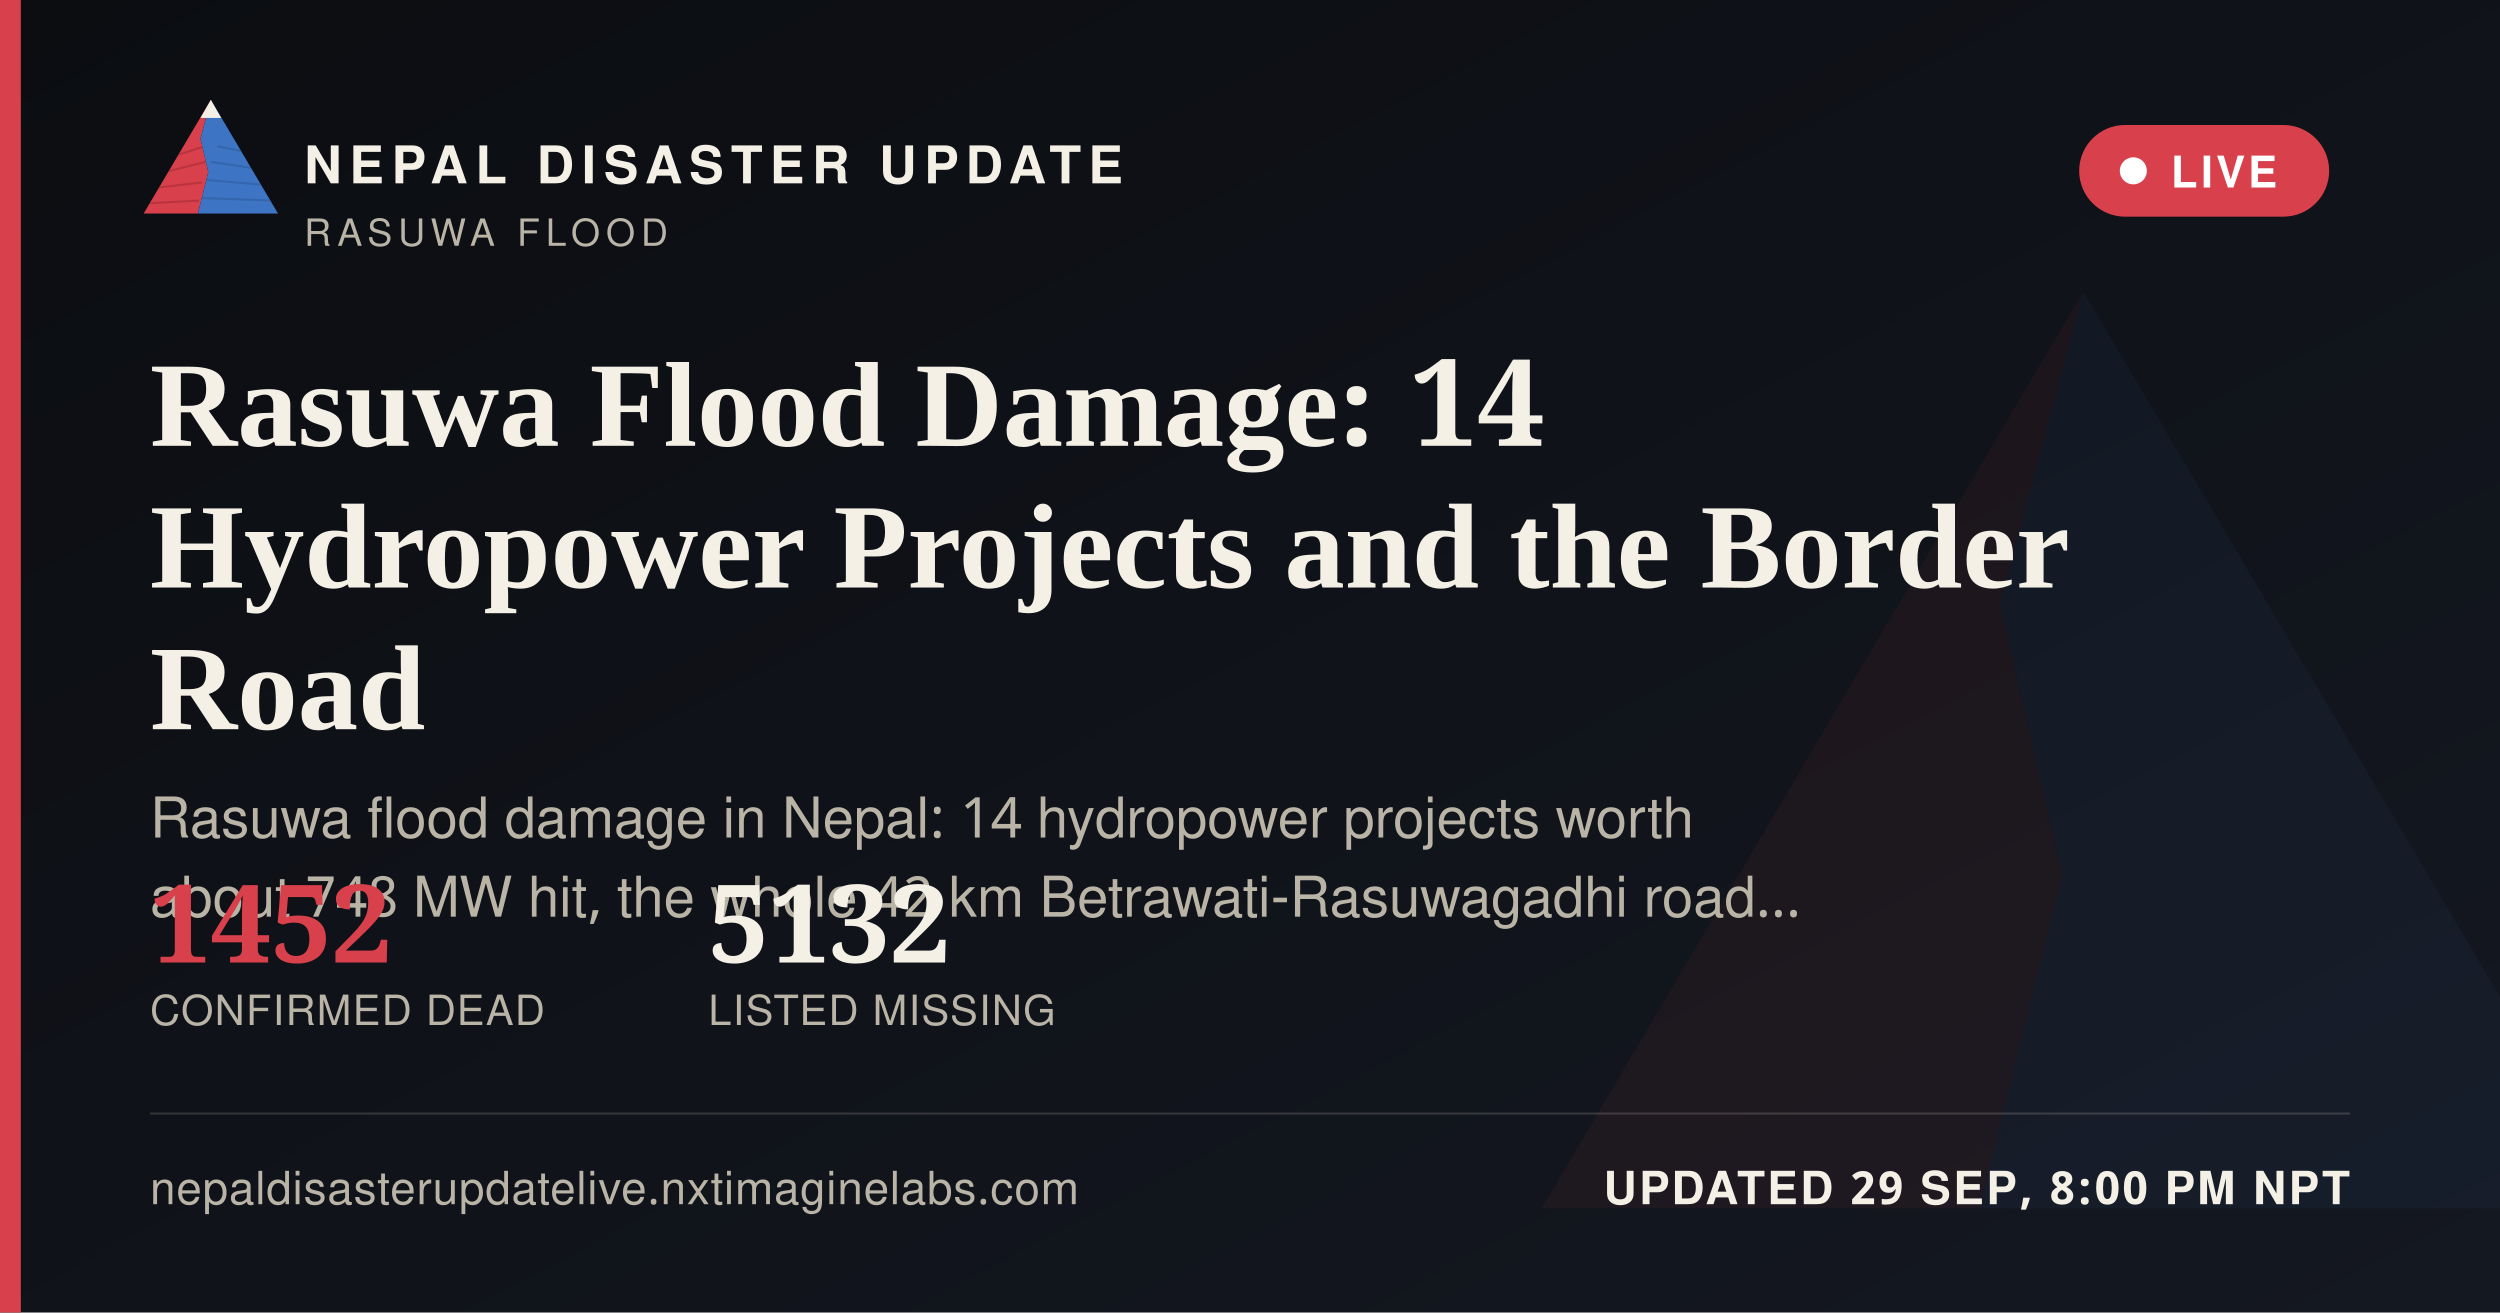
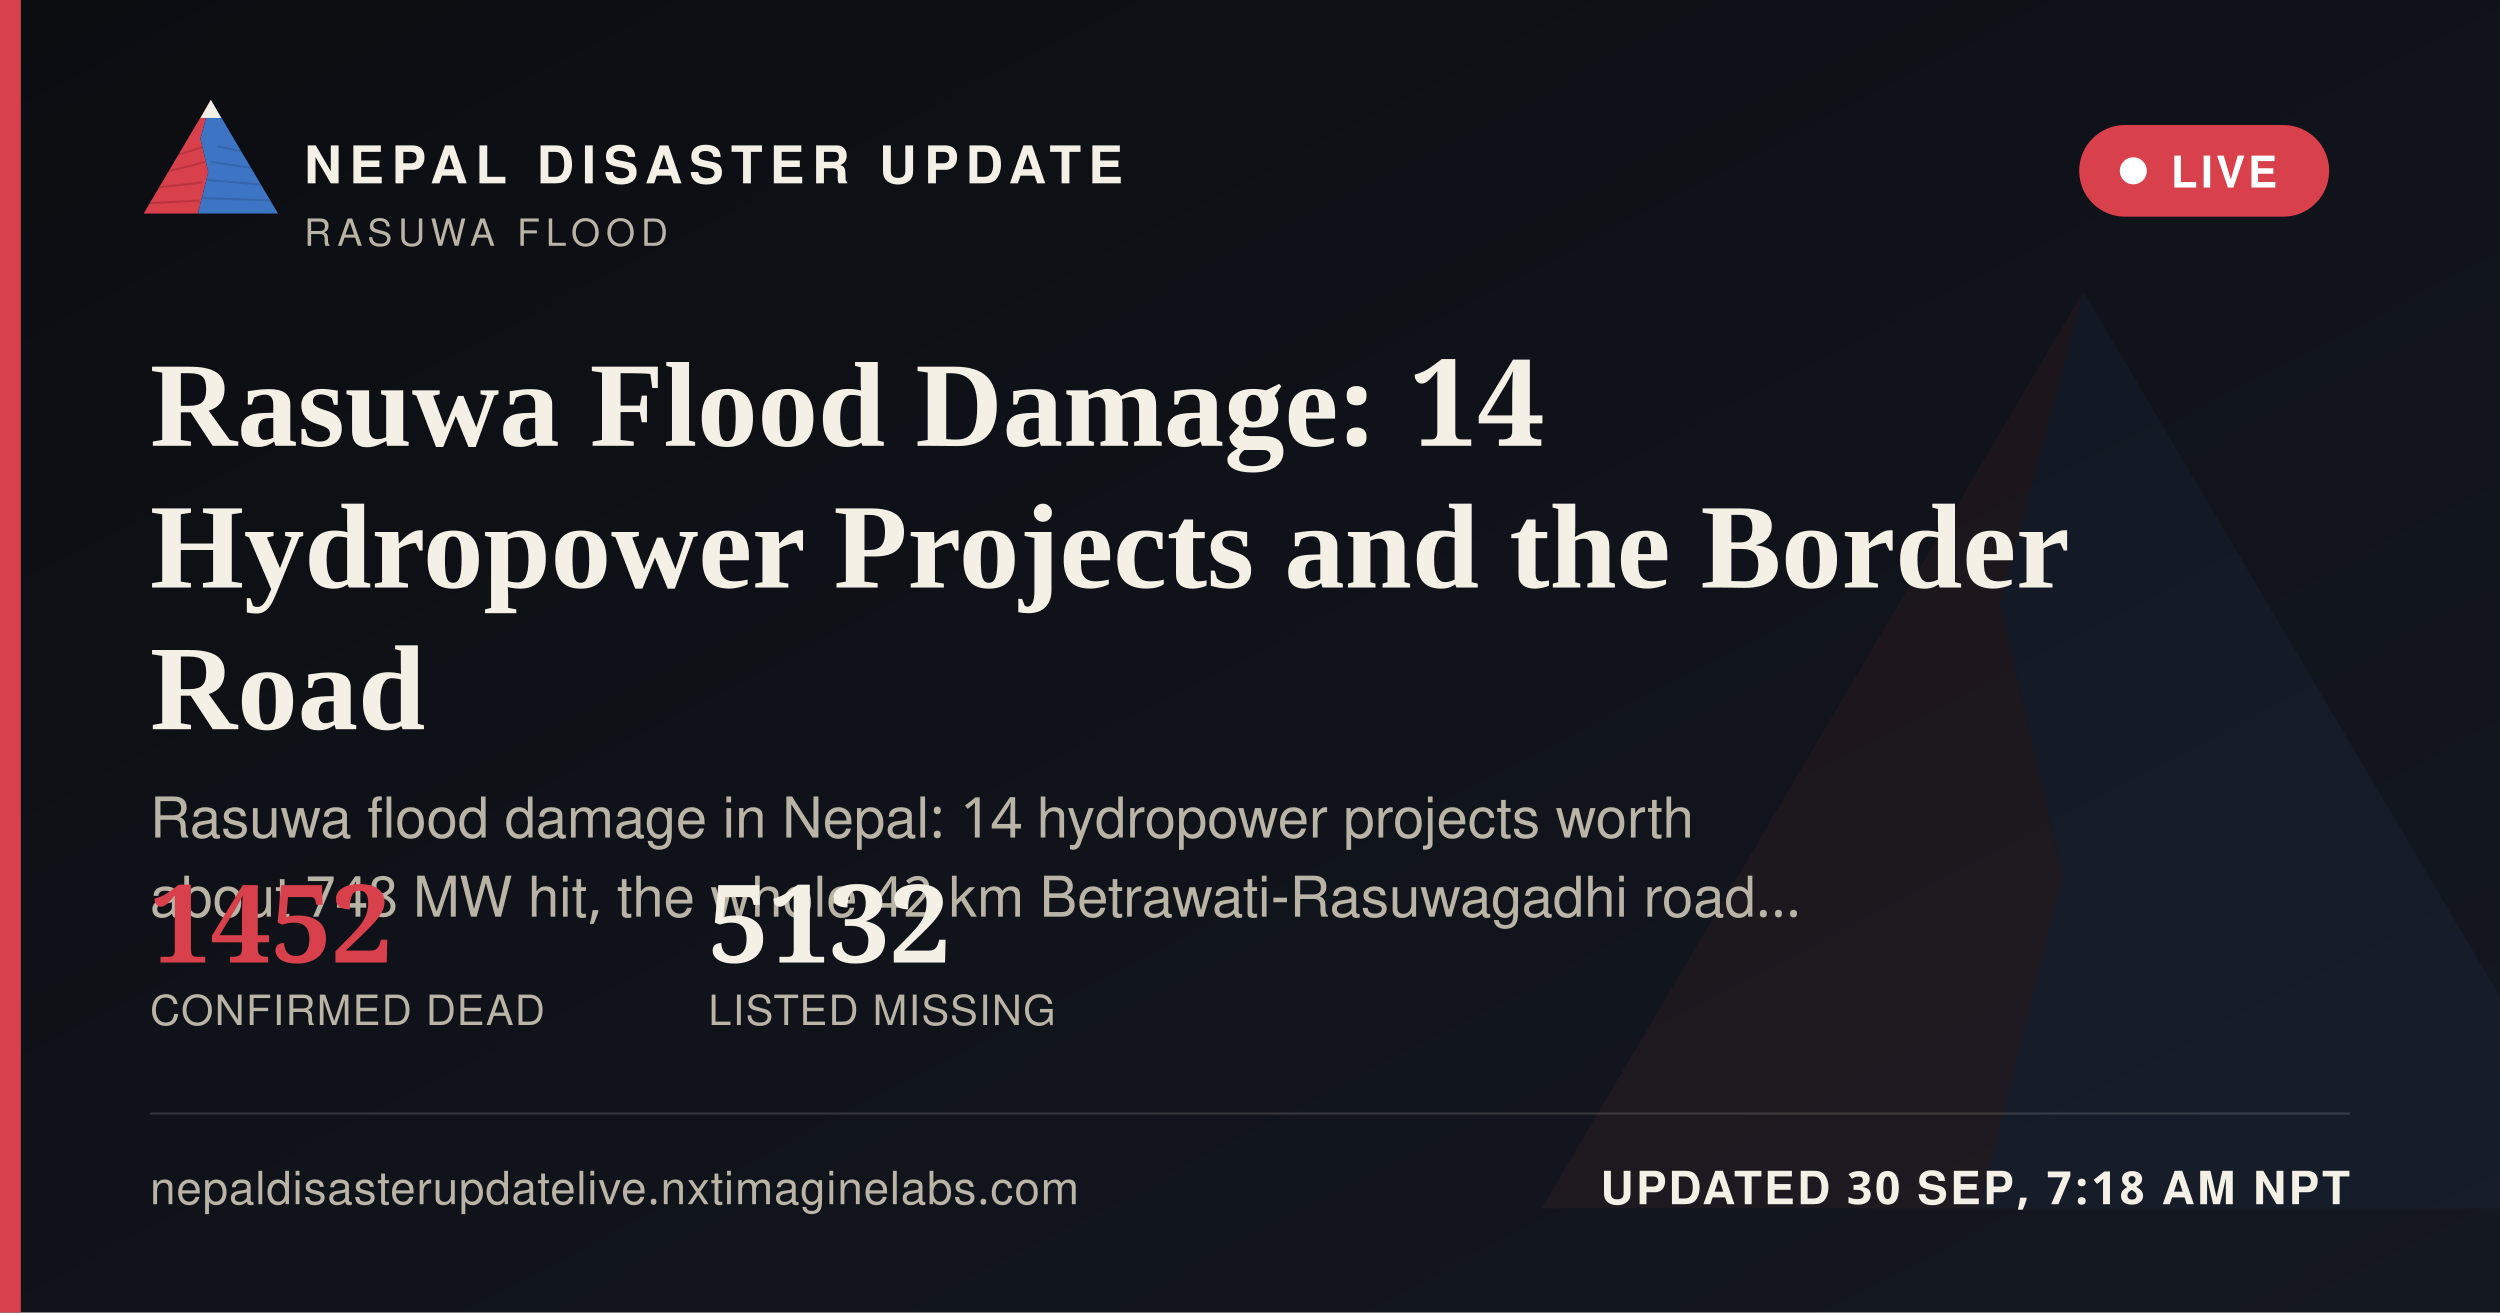
<svg xmlns="http://www.w3.org/2000/svg" width="1200" height="630" viewBox="0 0 1200 630">
  <defs>
    <linearGradient id="ogbg" x1="0" y1="0" x2="1" y2="1">
      <stop offset="0" stop-color="#0B0D11" />
      <stop offset="1" stop-color="#141821" />
    </linearGradient>
  </defs>
  <rect width="1200" height="630" fill="url(#ogbg)" />
  <g transform="translate(700,60) scale(5)" opacity="0.06">
    <polygon points="60,16 52,46 58,72 50,104 8,104" fill="#D8404B" />
    <polygon points="60,16 112,104 50,104 58,72 52,46" fill="#3D74C4" />
  </g>
  <rect x="0" y="0" width="10" height="630" fill="#D8404B" />
  <g transform="translate(64,38) scale(0.62)">
    <g>
      <defs>
        <clipPath id="ogLc">
          <polygon points="60,16 52,46 58,72 50,104 8,104" />
        </clipPath>
        <clipPath id="ogRc">
          <polygon points="60,16 112,104 50,104 58,72 52,46" />
        </clipPath>
      </defs>
      <polygon points="60,16 52,46 58,72 50,104 8,104" fill="#D8404B" />
      <g clip-path="url(#ogLc)" stroke="#A32A34" stroke-width="1.6" fill="none" opacity="0.55">
        <path d="M30,60 L55,52" />
        <path d="M24,72 L56,64" />
        <path d="M18,84 L53,80" />
        <path d="M13,96 L51,94" />
      </g>
      <polygon points="60,16 112,104 50,104 58,72 52,46" fill="#3D74C4" />
      <g clip-path="url(#ogRc)" stroke="#2A5793" stroke-width="1.6" fill="none" opacity="0.5">
        <path d="M65,52 L95,58" />
        <path d="M60,64 L100,70" />
        <path d="M56,78 L104,82" />
        <path d="M52,92 L108,94" />
      </g>
      <polygon points="60,16 52,30 68,30" fill="#F4F0E6" />
    </g>
  </g>
  <text x="146" y="88" font-family="'Public Sans', 'Noto Sans Devanagari', 'Helvetica Neue', Helvetica, Arial, sans-serif" font-size="25" font-weight="800" letter-spacing="3.6" fill="#F4F0E6">NEPAL DISASTER UPDATE</text>
  <text x="146" y="118" font-family="'Public Sans', 'Noto Sans Devanagari', 'Helvetica Neue', Helvetica, Arial, sans-serif" font-size="18" letter-spacing="2.8" fill="#B9B4A6">RASUWA FLOOD</text>
  <g>
    <rect x="998" y="60" width="120" height="44" rx="22" fill="#D8404B" stroke="none" />
    <circle cx="1024" cy="82" r="6.5" fill="#FFFFFF" />
    <text x="1042" y="90" font-family="'Public Sans', 'Noto Sans Devanagari', 'Helvetica Neue', Helvetica, Arial, sans-serif" font-size="21" font-weight="700" letter-spacing="1.6" fill="#FFFFFF">LIVE</text>
  </g>
  <text x="72" y="214" font-family="Newsreader, 'Noto Serif Devanagari', Georgia, 'Times New Roman', serif" font-size="58" font-weight="600" fill="#F4F0E6">Rasuwa Flood Damage: 14</text>
  <text x="72" y="282" font-family="Newsreader, 'Noto Serif Devanagari', Georgia, 'Times New Roman', serif" font-size="58" font-weight="600" fill="#F4F0E6">Hydropower Projects and the Border</text>
  <text x="72" y="350" font-family="Newsreader, 'Noto Serif Devanagari', Georgia, 'Times New Roman', serif" font-size="58" font-weight="600" fill="#F4F0E6">Road</text>
  <text x="72" y="402" font-family="'Public Sans', 'Noto Sans Devanagari', 'Helvetica Neue', Helvetica, Arial, sans-serif" font-size="27" fill="#B9B4A6">Rasuwa flood damage in Nepal: 14 hydropower projects worth</text>
  <text x="72" y="440" font-family="'Public Sans', 'Noto Sans Devanagari', 'Helvetica Neue', Helvetica, Arial, sans-serif" font-size="27" fill="#B9B4A6">about 748 MW hit, the whole 42 km Betrawati-Rasuwagadhi road…</text>
  <g transform="translate(72,462)">
    <text x="0" y="0" font-family="Newsreader, 'Noto Serif Devanagari', Georgia, 'Times New Roman', serif" font-size="52" font-weight="600" fill="#D8404B">1452</text>
    <text x="0" y="30" font-family="'Public Sans', 'Noto Sans Devanagari', 'Helvetica Neue', Helvetica, Arial, sans-serif" font-size="20" letter-spacing="0.6" fill="#B9B4A6">CONFIRMED DEAD</text>
    <text x="268" y="0" font-family="Newsreader, 'Noto Serif Devanagari', Georgia, 'Times New Roman', serif" font-size="52" font-weight="600" fill="#F4F0E6">5132</text>
    <text x="268" y="30" font-family="'Public Sans', 'Noto Sans Devanagari', 'Helvetica Neue', Helvetica, Arial, sans-serif" font-size="20" letter-spacing="0.6" fill="#B9B4A6">LISTED MISSING</text>
  </g>
  <rect x="72" y="534" width="1056" height="1" fill="rgba(244,240,230,0.16)" />
  <text x="72" y="578" font-family="'Public Sans', 'Noto Sans Devanagari', 'Helvetica Neue', Helvetica, Arial, sans-serif" font-size="22" fill="#B9B4A6" letter-spacing="0.4">nepaldisasterupdatelive.nxtimaginelabs.com</text>
-   <text x="1128" y="578" text-anchor="end" font-family="'Public Sans', 'Noto Sans Devanagari', 'Helvetica Neue', Helvetica, Arial, sans-serif" font-size="22" font-weight="700" letter-spacing="1.2" fill="#F4F0E6">UPDATED 29 SEP, 8:00 PM NPT</text>
+   <text x="1128" y="578" text-anchor="end" font-family="'Public Sans', 'Noto Sans Devanagari', 'Helvetica Neue', Helvetica, Arial, sans-serif" font-size="22" font-weight="700" letter-spacing="1.2" fill="#F4F0E6">UPDATED 30 SEP, 7:18 AM NPT</text>
</svg>
